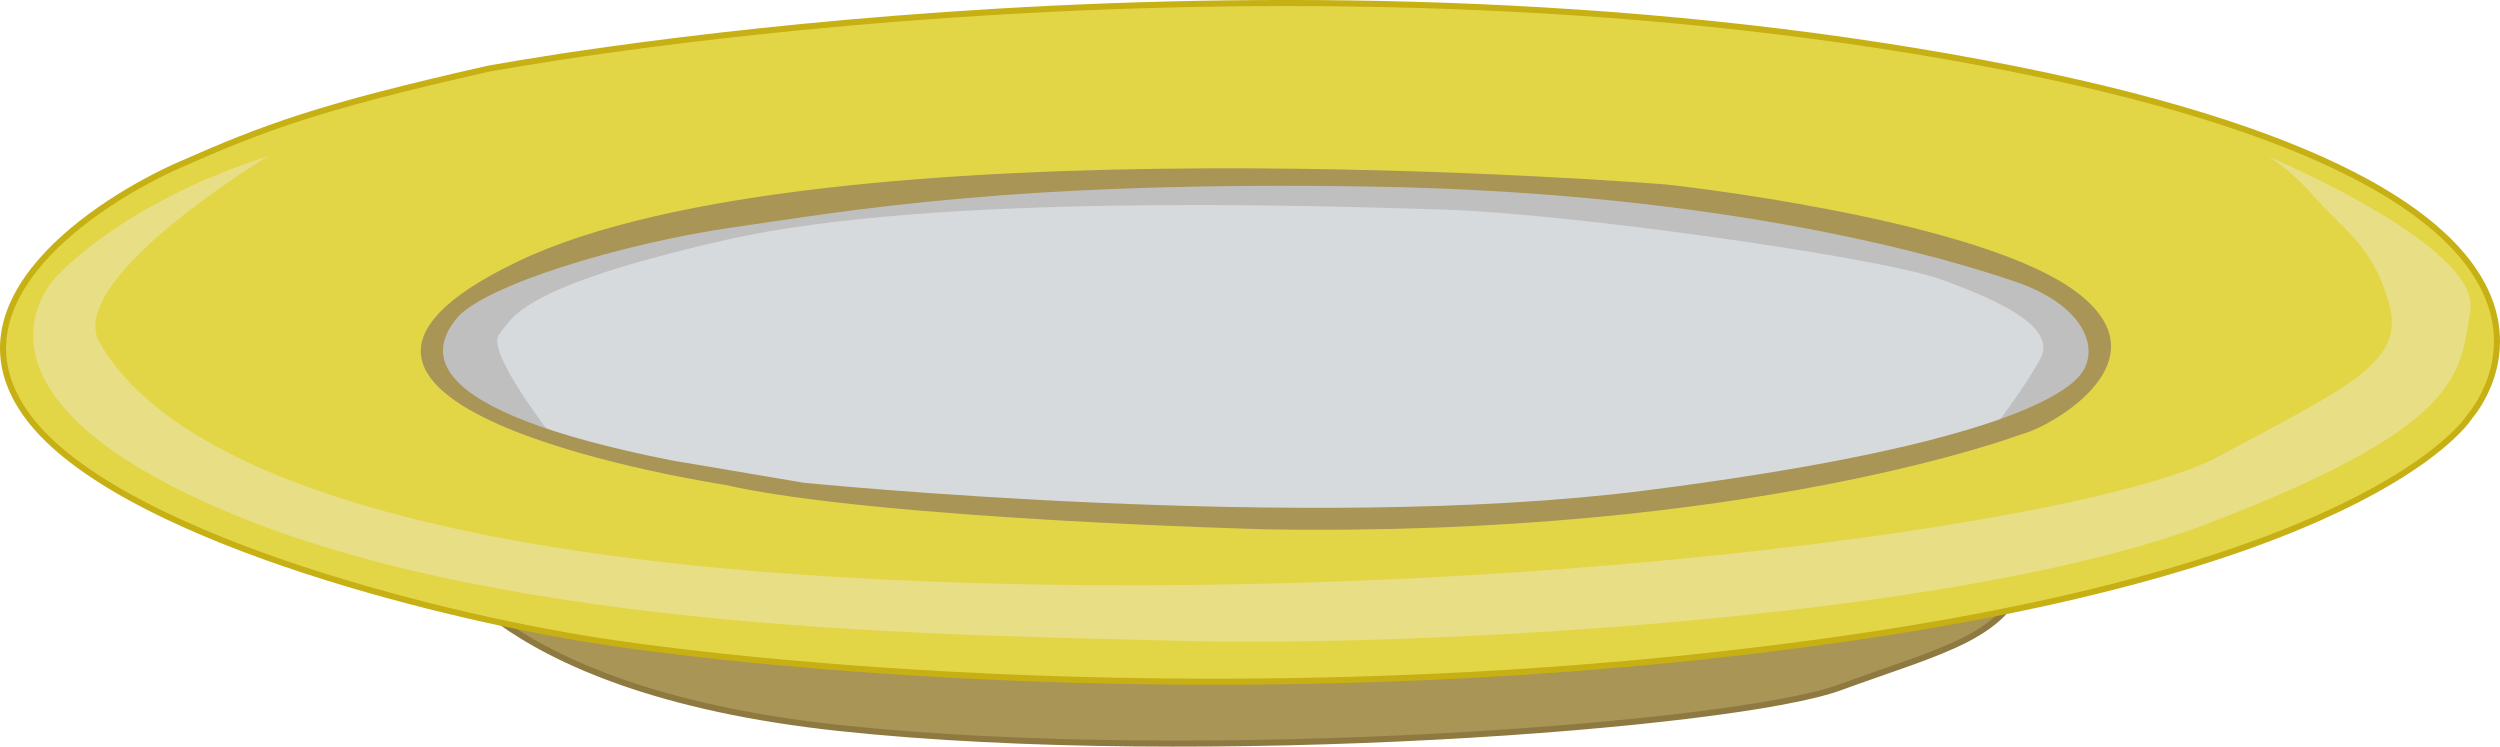
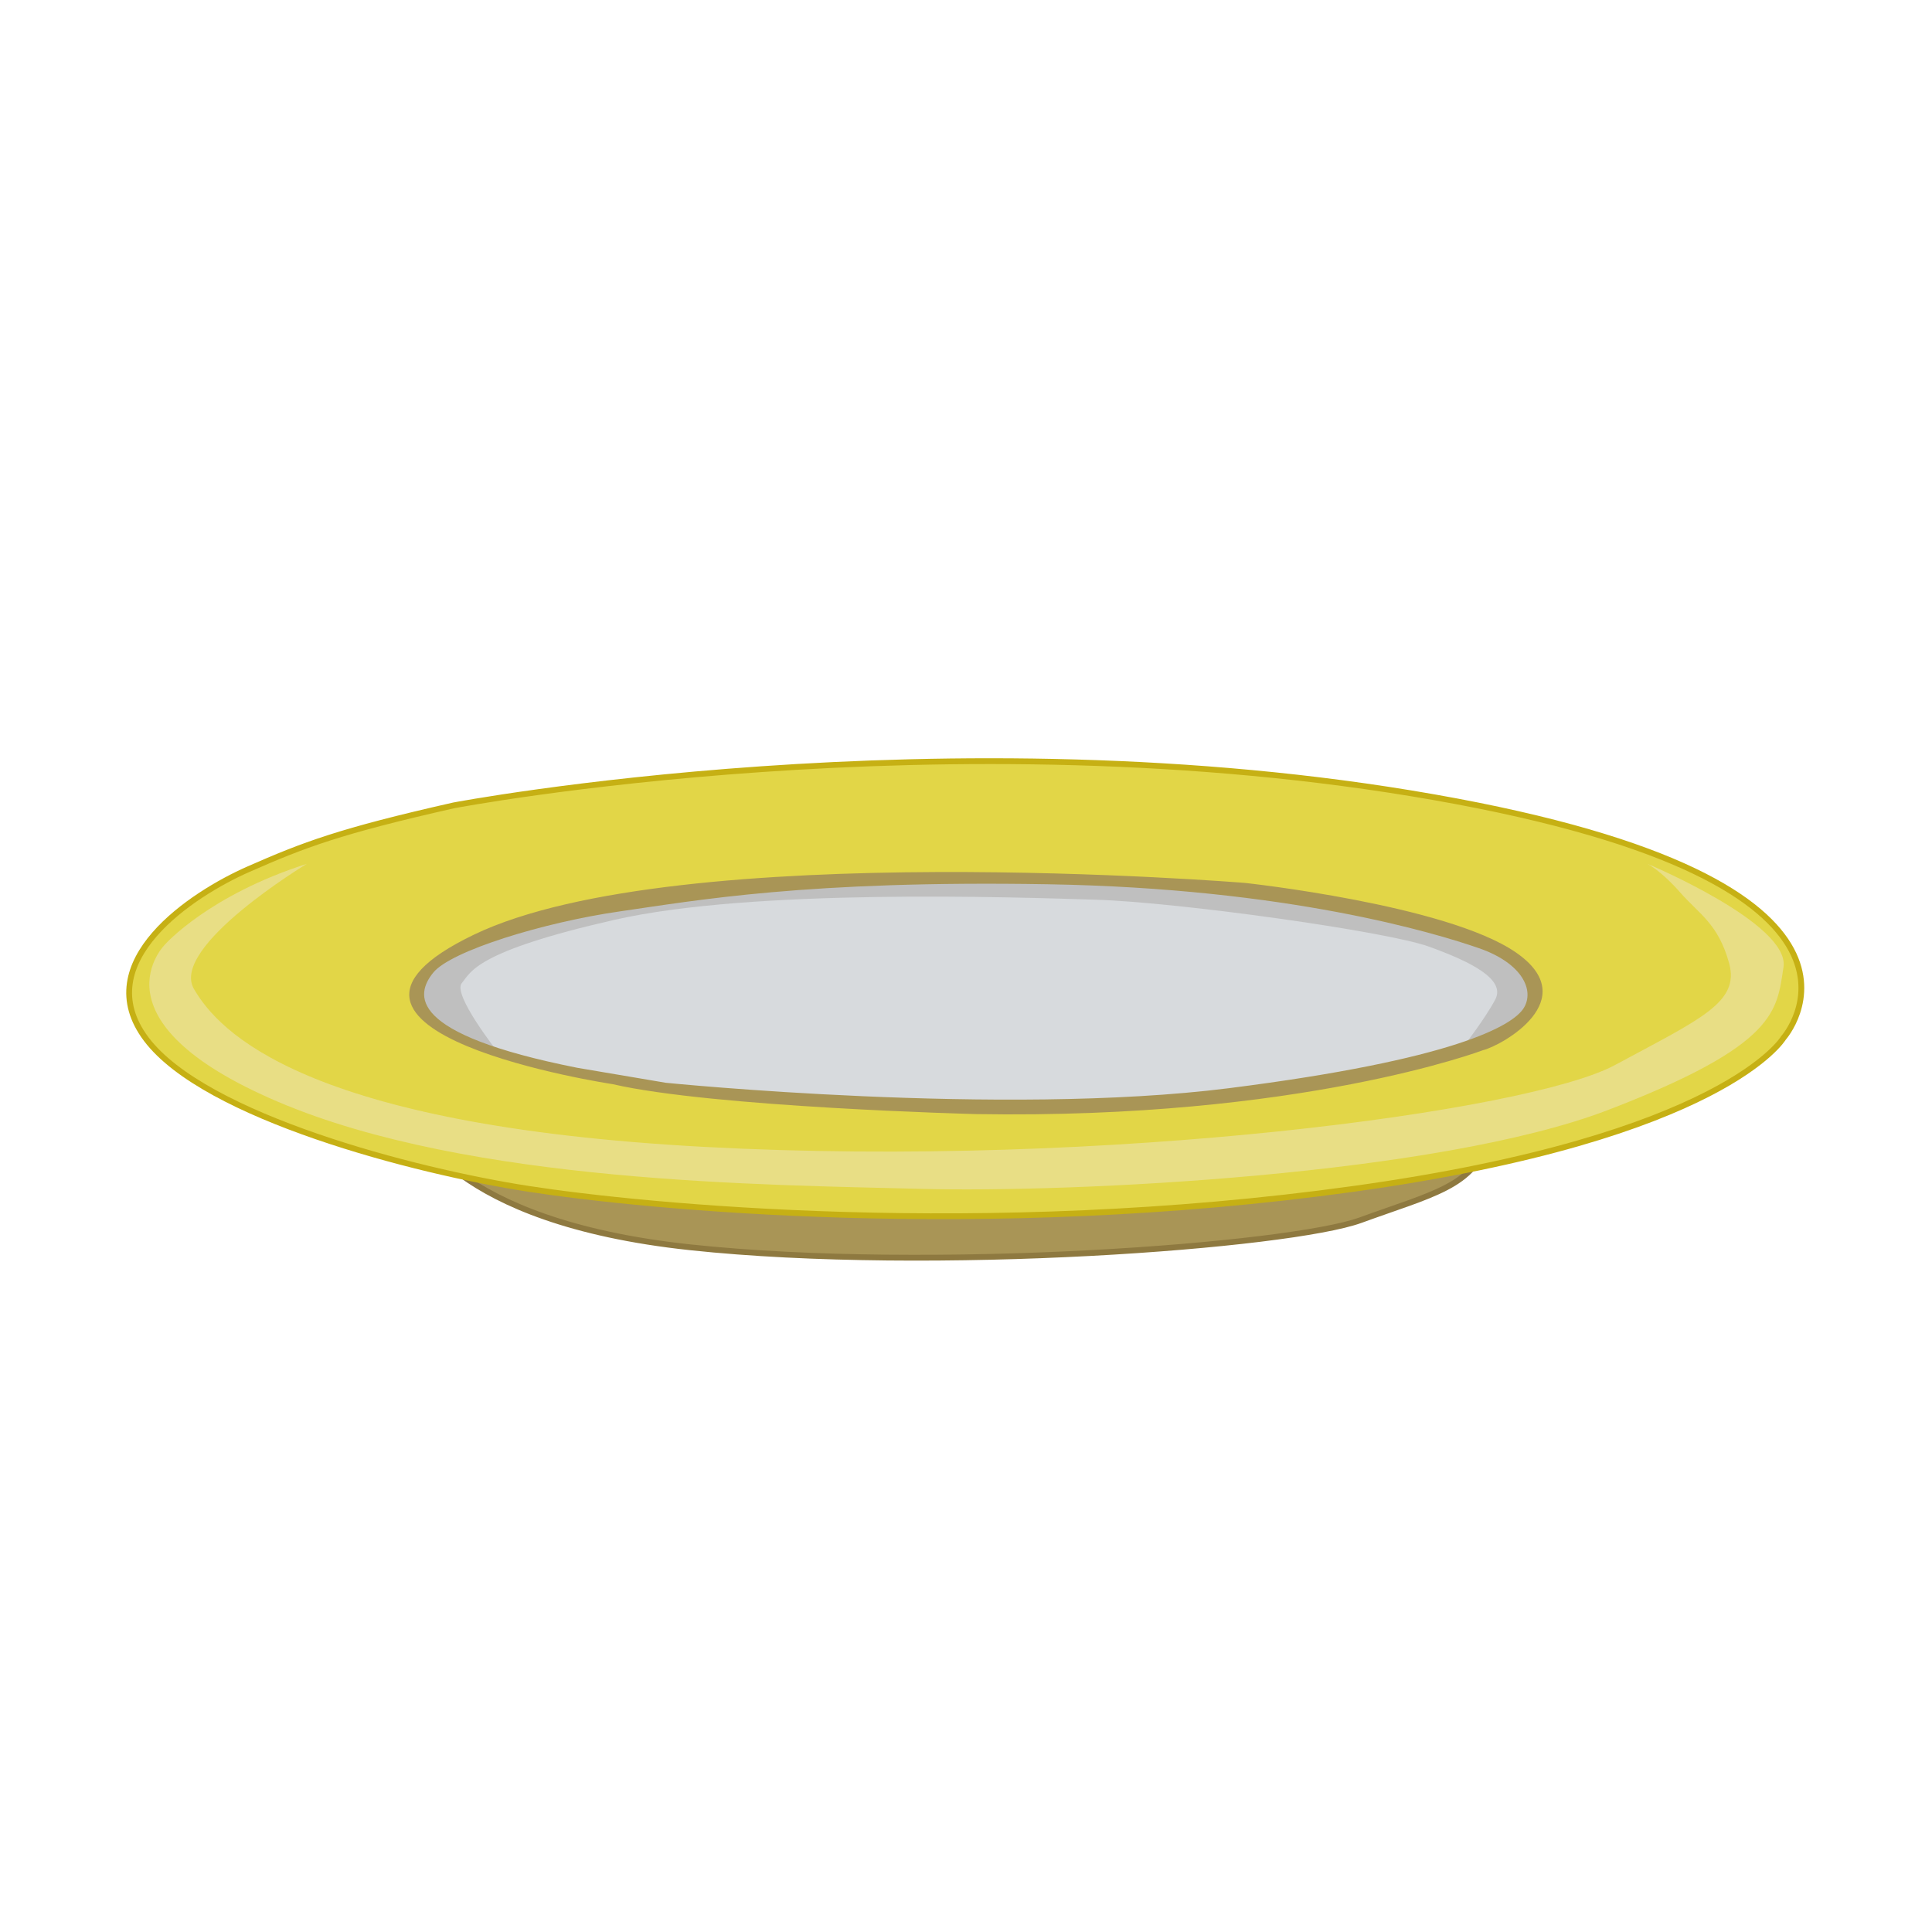
- <svg xmlns="http://www.w3.org/2000/svg" id="Layer_3" data-name="Layer 3" viewBox="0 0 1232.8 368.19">
+ <svg xmlns="http://www.w3.org/2000/svg" id="Layer_3" data-name="Layer 3" viewBox="0 0 1000 1000">
  <defs>
    <style>.cls-1,.cls-6{fill:#a99556;}.cls-1{stroke:#8e7940;}.cls-1,.cls-2{stroke-miterlimit:10;stroke-width:3px;}.cls-2{fill:#e2d647;stroke:#c6b014;}.cls-3{fill:#e8de85;}.cls-4{fill:#d7dadd;}.cls-5{fill:#bfbfbf;}</style>
  </defs>
-   <path class="cls-1" d="M554.5,636.5s25,73,203,92,441-1,493-20,84-25,93-59-107,3-384,7S554.5,636.5,554.5,636.5Z" transform="translate(-343.34 -369.48)" />
-   <path class="cls-2" d="M583.5,403.5s363-69,721-6,257,177,257,177-43,73-316,111-523,13-607,0-238-53-281-110,34-107,75-125S499.5,422.5,583.5,403.5Z" transform="translate(-343.34 -369.48)" />
-   <path class="cls-3" d="M1461.5,446.5s105,44,100,76-4,57-129,105-393,61-506,58-331-4-472-64-83-116-83-116,32-36,104-59c0,0-101,61-83,92s80.33,100.34,375.66,116.17S1374.5,628.5,1437.5,594.5s92-46,84-75-22-36-36-52S1461.5,446.5,1461.5,446.5Z" transform="translate(-343.34 -369.48)" />
-   <path class="cls-4" d="M726.5,471.5s139-15,178-14,211-1,258,8l141,27s63,18,71,35-3,42-36,52-149,34-201,38-185,9-218,6-143-7-172-12-120-16-148-32-45-19-42-38,14-26,50-41S691.5,469.5,726.5,471.5Z" transform="translate(-343.34 -369.48)" />
-   <path class="cls-5" d="M616,585s-33.5-42.38-26.5-50.75,10-23.26,112-46.51,293-16.75,354-14.89,214,23.26,245,34.42,57,24.19,49,39.07S1326,581,1326,581s47-20,51-33-12.92-37.2-31.21-44.08S1200.5,471,1200.5,471s-132-14.88-167-13.95S893.59,455.37,852,461.32s-114.7,5-139.62,12S612,497,612,497l-42,23-15,24,24,25Z" transform="translate(-343.34 -369.48)" />
-   <path class="cls-6" d="M1364.5,511.5c-51-35-199-51-199-51s-417-34-567,38,102,110,102,110c74,17,267,22,267,22,239,4,373-47,373-47C1353.5,580.5,1415.5,546.5,1364.5,511.5Zm6,41c-8,13-51,38-217,59s-414-4-414-4l-65-11c-126-25-119-54-106-70s81-37,137-45,138-23,315-20,285,36,317,47S1378.5,539.5,1370.5,552.5Z" transform="translate(-343.34 -369.48)" />
+   <path class="cls-1" d="M214.4,580.85S232,632.23,357.27,645.6s310.38-.7,347-14.07,59.12-17.6,65.45-41.53-75.3,2.11-270.26,4.93S214.4,580.85,214.4,580.85Z" />
+   <path class="cls-2" d="M234.81,416.87s255.48-48.57,507.44-4.23S923.13,537.22,923.13,537.22s-30.26,51.38-222.4,78.12-368.09,9.15-427.21,0S106,578,75.75,537.92s23.93-75.31,52.79-88S175.69,430.24,234.81,416.87Z" />
+   <path class="cls-3" d="M852.75,447.13s73.9,31,70.38,53.49-2.81,40.12-90.79,73.9-276.59,42.93-356.12,40.82-233-2.82-332.2-45S85.6,488.65,85.6,488.65s22.52-25.33,73.2-41.52c0,0-71.09,42.93-58.42,64.75s56.54,70.62,264.4,81.76,426.74-18.42,471.08-42.35,64.75-32.37,59.12-52.78-15.48-25.34-25.34-36.6S852.75,447.13,852.75,447.13Z" />
+   <path class="cls-4" d="M335.45,464.73s97.83-10.56,125.28-9.86,148.51-.7,181.58,5.63l99.24,19s44.34,12.66,50,24.63-2.11,29.56-25.34,36.6-104.86,23.93-141.46,26.74-130.21,6.34-153.43,4.22-100.65-4.92-121.06-8.44S265.78,552,246.07,540.74,214.4,527.36,216.51,514s9.85-18.3,35.19-28.85S310.82,463.32,335.45,464.73Z" />
+   <path class="cls-5" d="M257.68,544.61S234.11,514.78,239,508.89s7-16.37,78.83-32.74S524.07,464.37,567,465.68s150.61,16.37,172.43,24.22,40.12,17,34.49,27.5-16.54,24.39-16.54,24.39,33.08-14.06,35.89-23.22-9.09-26.19-22-31-102.26-23.17-102.26-23.17-92.9-10.48-117.54-9.82-98.47-1.18-127.71,3-80.72,3.54-98.26,8.45-70.68,16.66-70.68,16.66l-29.56,16.19-10.56,16.89,16.89,17.6Z" />
+   <path class="cls-6" d="M784.48,492.88C748.59,468.24,644.43,457,644.43,457s-293.49-23.93-399.06,26.75,71.79,77.42,71.79,77.42c52.08,12,187.91,15.48,187.91,15.48,168.21,2.82,262.52-33.08,262.52-33.08C776.74,541.44,820.38,517.51,784.48,492.88Zm4.23,28.85c-5.63,9.15-35.9,26.75-152.73,41.53s-291.38-2.82-291.38-2.82l-45.74-7.74c-88.68-17.59-83.76-38-74.61-49.27s57-26,96.42-31.67,97.13-16.18,221.7-14.07S743,483,765.48,490.77,794.34,512.58,788.71,521.73Z" />
</svg>
